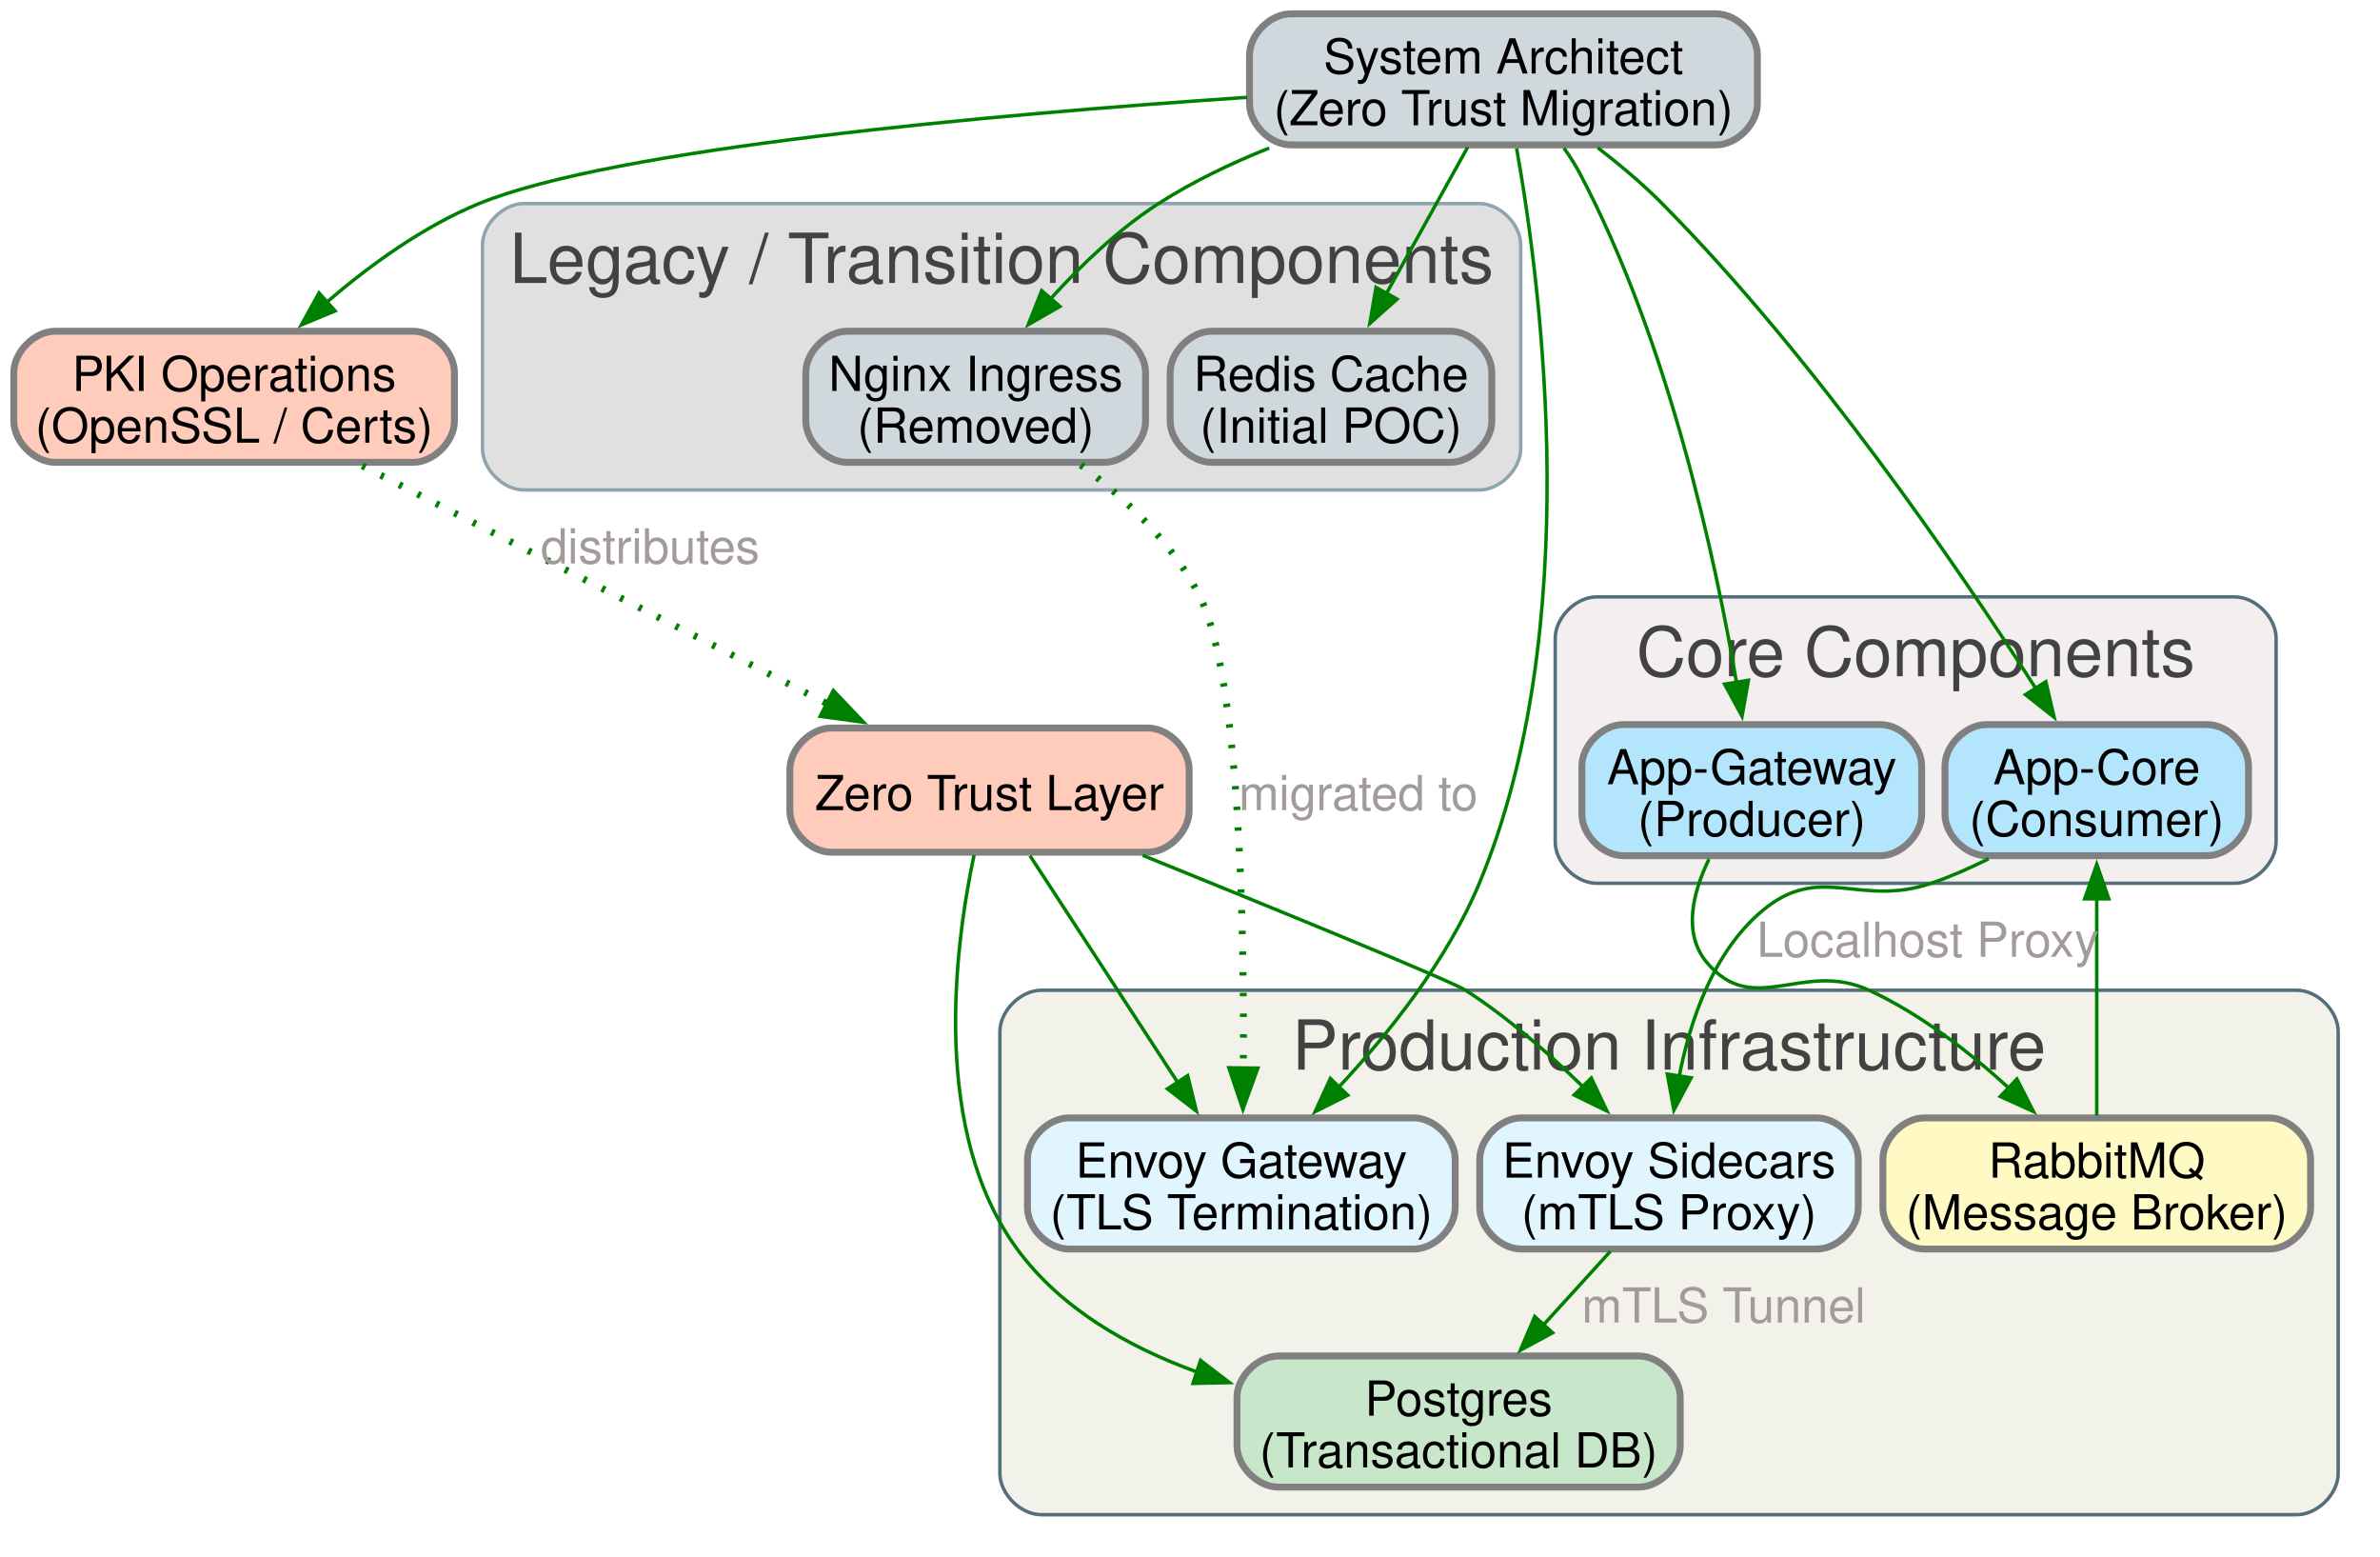
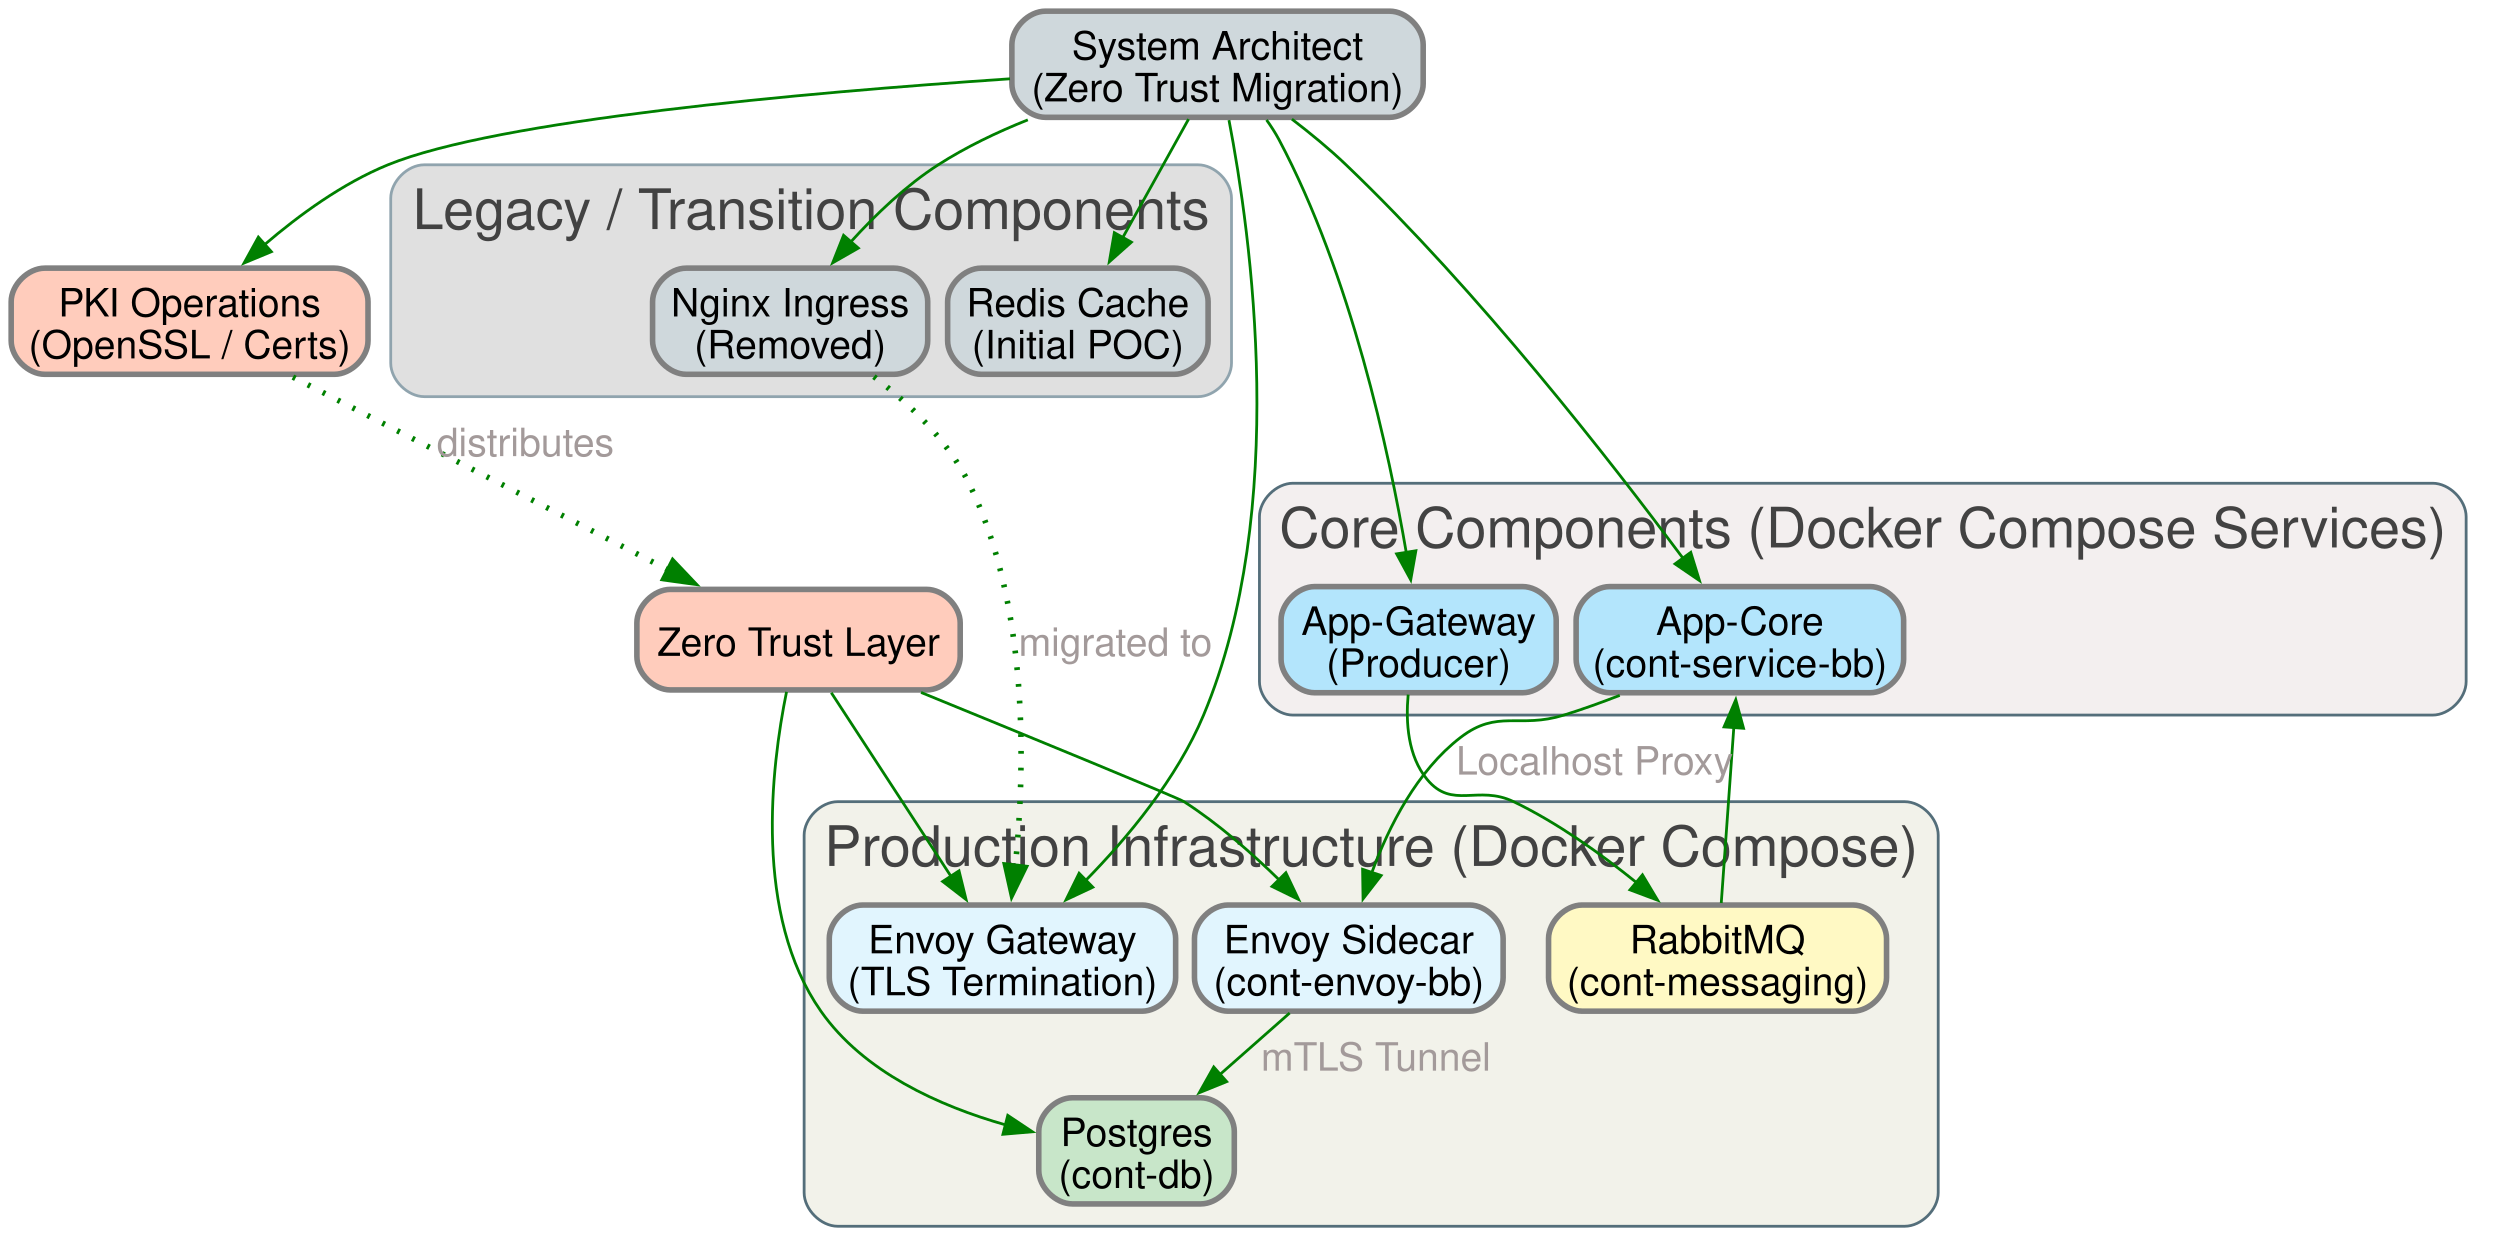
- <svg xmlns="http://www.w3.org/2000/svg" width="690pt" height="451pt" viewBox="0.00 0.00 690.00 451.00">
+ <svg xmlns="http://www.w3.org/2000/svg" width="895pt" height="451pt" viewBox="0.00 0.00 895.00 451.00">
  <g id="graph0" class="graph" transform="scale(1 1) rotate(0) translate(4 447)">
    <g id="clust1" class="cluster">
      <path fill="#e0e0e0" stroke="#90a4ae" d="M147.88,-305C147.88,-305 424.88,-305 424.88,-305 430.88,-305 436.88,-311 436.88,-317 436.88,-317 436.88,-376 436.88,-376 436.88,-382 430.88,-388 424.88,-388 424.88,-388 147.88,-388 147.88,-388 141.88,-388 135.88,-382 135.88,-376 135.88,-376 135.88,-317 135.88,-317 135.88,-311 141.88,-305 147.88,-305" />
      <text xml:space="preserve" text-anchor="middle" x="286.38" y="-365" font-family="Helvetica,sans-Serif" font-size="20.00" fill="#424242">Legacy / Transition Components</text>
    </g>
    <g id="clust2" class="cluster">
-       <path fill="#f2f2ea" stroke="#546e7a" d="M297.88,-8C297.88,-8 661.88,-8 661.88,-8 667.88,-8 673.88,-14 673.88,-20 673.88,-20 673.88,-148 673.88,-148 673.88,-154 667.88,-160 661.88,-160 661.88,-160 297.88,-160 297.88,-160 291.88,-160 285.88,-154 285.88,-148 285.88,-148 285.88,-20 285.88,-20 285.88,-14 291.88,-8 297.88,-8" />
-       <text xml:space="preserve" text-anchor="middle" x="479.88" y="-137" font-family="Helvetica,sans-Serif" font-size="20.00" fill="#424242">Production Infrastructure</text>
+       <path fill="#f2f2ea" stroke="#546e7a" d="M295.88,-8C295.88,-8 677.88,-8 677.88,-8 683.88,-8 689.88,-14 689.88,-20 689.88,-20 689.88,-148 689.88,-148 689.88,-154 683.88,-160 677.88,-160 677.88,-160 295.88,-160 295.88,-160 289.88,-160 283.88,-154 283.88,-148 283.88,-148 283.88,-20 283.88,-20 283.88,-14 289.88,-8 295.88,-8" />
+       <text xml:space="preserve" text-anchor="middle" x="486.88" y="-137" font-family="Helvetica,sans-Serif" font-size="20.00" fill="#424242">Production Infrastructure (Docker Compose)</text>
    </g>
    <g id="clust3" class="cluster">
-       <path fill="#f3efef" stroke="#546e7a" d="M458.88,-191C458.88,-191 643.88,-191 643.88,-191 649.88,-191 655.88,-197 655.88,-203 655.88,-203 655.88,-262 655.88,-262 655.88,-268 649.88,-274 643.88,-274 643.88,-274 458.88,-274 458.88,-274 452.88,-274 446.88,-268 446.88,-262 446.88,-262 446.88,-203 446.88,-203 446.88,-197 452.88,-191 458.88,-191" />
-       <text xml:space="preserve" text-anchor="middle" x="551.38" y="-251" font-family="Helvetica,sans-Serif" font-size="20.00" fill="#424242">Core Components</text>
+       <path fill="#f3efef" stroke="#546e7a" d="M458.88,-191C458.88,-191 866.88,-191 866.88,-191 872.88,-191 878.88,-197 878.88,-203 878.88,-203 878.88,-262 878.88,-262 878.88,-268 872.88,-274 866.88,-274 866.88,-274 458.88,-274 458.88,-274 452.88,-274 446.88,-268 446.88,-262 446.88,-262 446.88,-203 446.88,-203 446.88,-197 452.88,-191 458.88,-191" />
+       <text xml:space="preserve" text-anchor="middle" x="662.88" y="-251" font-family="Helvetica,sans-Serif" font-size="20.00" fill="#424242">Core Components (Docker Compose Services)</text>
    </g>
    <g id="node1" class="node">
      <path fill="#cfd8dc" stroke="Grey" stroke-width="2" d="M493.5,-443C493.5,-443 370.25,-443 370.25,-443 364.25,-443 358.25,-437 358.25,-431 358.25,-431 358.25,-417 358.25,-417 358.25,-411 364.25,-405 370.25,-405 370.25,-405 493.5,-405 493.5,-405 499.5,-405 505.5,-411 505.5,-417 505.5,-417 505.5,-431 505.5,-431 505.5,-437 499.5,-443 493.5,-443" />
      <text xml:space="preserve" text-anchor="middle" x="431.88" y="-425.7" font-family="Helvetica,sans-Serif" font-size="14.00">System Architect</text>
      <text xml:space="preserve" text-anchor="middle" x="431.88" y="-410.7" font-family="Helvetica,sans-Serif" font-size="14.00">(Zero Trust Migration)</text>
    </g>
    <g id="node2" class="node">
      <path fill="#ffccbc" stroke="Grey" stroke-width="2" d="M115.75,-351C115.75,-351 12,-351 12,-351 6,-351 0,-345 0,-339 0,-339 0,-325 0,-325 0,-319 6,-313 12,-313 12,-313 115.75,-313 115.75,-313 121.75,-313 127.75,-319 127.75,-325 127.75,-325 127.75,-339 127.75,-339 127.75,-345 121.75,-351 115.75,-351" />
      <text xml:space="preserve" text-anchor="middle" x="63.88" y="-333.7" font-family="Helvetica,sans-Serif" font-size="14.00">PKI Operations</text>
      <text xml:space="preserve" text-anchor="middle" x="63.88" y="-318.7" font-family="Helvetica,sans-Serif" font-size="14.00">(OpenSSL / Certs)</text>
    </g>
    <g id="edge9" class="edge">
      <path fill="none" stroke="Green" d="M357.58,-418.79C283.07,-413.77 173.92,-403.97 134.88,-388 118.73,-381.4 103.14,-370.07 90.7,-359.4" />
      <polygon fill="Green" stroke="Green" points="93.15,-356.89 83.37,-352.83 88.49,-362.11 93.15,-356.89" />
    </g>
    <g id="node3" class="node">
      <path fill="#cfd8dc" stroke="Grey" stroke-width="2" d="M316.12,-351C316.12,-351 241.62,-351 241.62,-351 235.62,-351 229.62,-345 229.62,-339 229.62,-339 229.62,-325 229.62,-325 229.62,-319 235.62,-313 241.62,-313 241.62,-313 316.12,-313 316.12,-313 322.12,-313 328.12,-319 328.12,-325 328.12,-325 328.12,-339 328.12,-339 328.12,-345 322.12,-351 316.12,-351" />
      <text xml:space="preserve" text-anchor="middle" x="278.88" y="-333.7" font-family="Helvetica,sans-Serif" font-size="14.00">Nginx Ingress</text>
      <text xml:space="preserve" text-anchor="middle" x="278.88" y="-318.7" font-family="Helvetica,sans-Serif" font-size="14.00">(Removed)</text>
    </g>
    <g id="edge10" class="edge">
      <path fill="none" stroke="Green" d="M363.96,-404.09C352.81,-399.64 341.71,-394.31 331.88,-388 320.34,-380.6 309.48,-370.21 300.63,-360.45" />
      <polygon fill="Green" stroke="Green" points="303.29,-358.18 294.1,-352.91 298,-362.76 303.29,-358.18" />
    </g>
    <g id="node4" class="node">
      <path fill="#cfd8dc" stroke="Grey" stroke-width="2" d="M416.5,-351C416.5,-351 347.25,-351 347.25,-351 341.25,-351 335.25,-345 335.25,-339 335.25,-339 335.25,-325 335.25,-325 335.25,-319 341.25,-313 347.25,-313 347.25,-313 416.5,-313 416.5,-313 422.5,-313 428.5,-319 428.5,-325 428.5,-325 428.5,-339 428.5,-339 428.5,-345 422.5,-351 416.5,-351" />
      <text xml:space="preserve" text-anchor="middle" x="381.88" y="-333.7" font-family="Helvetica,sans-Serif" font-size="14.00">Redis Cache</text>
      <text xml:space="preserve" text-anchor="middle" x="381.88" y="-318.7" font-family="Helvetica,sans-Serif" font-size="14.00">(Initial POC)</text>
    </g>
    <g id="edge11" class="edge">
      <path fill="none" stroke="Green" d="M421.51,-404.35C414.72,-392.13 405.7,-375.89 397.98,-362" />
      <polygon fill="Green" stroke="Green" points="401.04,-360.3 393.13,-353.26 394.93,-363.7 401.04,-360.3" />
    </g>
    <g id="node5" class="node">
-       <path fill="#e1f5fe" stroke="Grey" stroke-width="2" d="M405.88,-123C405.88,-123 305.88,-123 305.88,-123 299.88,-123 293.88,-117 293.88,-111 293.88,-111 293.88,-97 293.88,-97 293.88,-91 299.88,-85 305.88,-85 305.88,-85 405.88,-85 405.88,-85 411.88,-85 417.88,-91 417.88,-97 417.88,-97 417.88,-111 417.88,-111 417.88,-117 411.88,-123 405.88,-123" />
-       <text xml:space="preserve" text-anchor="middle" x="355.88" y="-105.7" font-family="Helvetica,sans-Serif" font-size="14.00">Envoy Gateway</text>
-       <text xml:space="preserve" text-anchor="middle" x="355.88" y="-90.7" font-family="Helvetica,sans-Serif" font-size="14.00">(TLS Termination)</text>
+       <path fill="#e1f5fe" stroke="Grey" stroke-width="2" d="M404.88,-123C404.88,-123 304.88,-123 304.88,-123 298.88,-123 292.88,-117 292.88,-111 292.88,-111 292.88,-97 292.88,-97 292.88,-91 298.88,-85 304.88,-85 304.88,-85 404.88,-85 404.88,-85 410.88,-85 416.88,-91 416.88,-97 416.88,-97 416.88,-111 416.88,-111 416.88,-117 410.88,-123 404.88,-123" />
+       <text xml:space="preserve" text-anchor="middle" x="354.88" y="-105.7" font-family="Helvetica,sans-Serif" font-size="14.00">Envoy Gateway</text>
+       <text xml:space="preserve" text-anchor="middle" x="354.88" y="-90.7" font-family="Helvetica,sans-Serif" font-size="14.00">(TLS Termination)</text>
    </g>
    <g id="edge12" class="edge">
-       <path fill="none" stroke="Green" d="M435.69,-404.01C442.97,-363.16 455.57,-264.65 424.88,-191 415.62,-168.79 398.81,-147.65 384.1,-131.89" />
-       <polygon fill="Green" stroke="Green" points="386.73,-129.57 377.26,-124.8 381.69,-134.43 386.73,-129.57" />
+       <path fill="none" stroke="Green" d="M435.97,-404C443.83,-363.12 457.69,-264.58 426.88,-191 417.39,-168.36 399.8,-147.17 384.38,-131.49" />
+       <polygon fill="Green" stroke="Green" points="387.23,-129.38 377.64,-124.87 382.32,-134.38 387.23,-129.38" />
    </g>
    <g id="node9" class="node">
      <path fill="#b3e5fc" stroke="Grey" stroke-width="2" d="M541.12,-237C541.12,-237 466.62,-237 466.62,-237 460.62,-237 454.62,-231 454.62,-225 454.62,-225 454.62,-211 454.62,-211 454.62,-205 460.62,-199 466.62,-199 466.62,-199 541.12,-199 541.12,-199 547.12,-199 553.12,-205 553.12,-211 553.12,-211 553.12,-225 553.12,-225 553.12,-231 547.12,-237 541.12,-237" />
      <text xml:space="preserve" text-anchor="middle" x="503.88" y="-219.7" font-family="Helvetica,sans-Serif" font-size="14.00">App-Gateway</text>
      <text xml:space="preserve" text-anchor="middle" x="503.88" y="-204.7" font-family="Helvetica,sans-Serif" font-size="14.00">(Producer)</text>
    </g>
    <g id="edge13" class="edge">
      <path fill="none" stroke="Green" d="M449.42,-404.07C451.07,-401.78 452.6,-399.4 453.88,-397 479.61,-348.52 493.27,-285.39 499.51,-248.81" />
      <polygon fill="Green" stroke="Green" points="502.89,-249.84 501.04,-239.41 495.98,-248.72 502.89,-249.84" />
    </g>
    <g id="node10" class="node">
-       <path fill="#b3e5fc" stroke="Grey" stroke-width="2" d="M635.88,-237C635.88,-237 571.88,-237 571.88,-237 565.88,-237 559.88,-231 559.88,-225 559.88,-225 559.88,-211 559.88,-211 559.88,-205 565.88,-199 571.88,-199 571.88,-199 635.88,-199 635.88,-199 641.88,-199 647.88,-205 647.88,-211 647.88,-211 647.88,-225 647.88,-225 647.88,-231 641.88,-237 635.88,-237" />
-       <text xml:space="preserve" text-anchor="middle" x="603.88" y="-219.7" font-family="Helvetica,sans-Serif" font-size="14.00">App-Core</text>
-       <text xml:space="preserve" text-anchor="middle" x="603.88" y="-204.7" font-family="Helvetica,sans-Serif" font-size="14.00">(Consumer)</text>
+       <path fill="#b3e5fc" stroke="Grey" stroke-width="2" d="M665.5,-237C665.5,-237 572.25,-237 572.25,-237 566.25,-237 560.25,-231 560.25,-225 560.25,-225 560.25,-211 560.25,-211 560.25,-205 566.25,-199 572.25,-199 572.25,-199 665.5,-199 665.5,-199 671.5,-199 677.5,-205 677.5,-211 677.5,-211 677.5,-225 677.5,-225 677.5,-231 671.5,-237 665.5,-237" />
+       <text xml:space="preserve" text-anchor="middle" x="618.88" y="-219.7" font-family="Helvetica,sans-Serif" font-size="14.00">App-Core</text>
+       <text xml:space="preserve" text-anchor="middle" x="618.88" y="-204.7" font-family="Helvetica,sans-Serif" font-size="14.00">(cont-service-bb)</text>
    </g>
    <g id="edge14" class="edge">
-       <path fill="none" stroke="Green" d="M459.2,-404.21C465.62,-399.26 472.23,-393.7 477.88,-388 522.06,-343.39 563.61,-282.67 586.21,-247.47" />
-       <polygon fill="Green" stroke="Green" points="589.12,-249.42 591.53,-239.11 583.21,-245.67 589.12,-249.42" />
+       <path fill="none" stroke="Green" d="M458.5,-404.35C465.07,-399.32 471.93,-393.69 477.88,-388 525.34,-342.62 572.61,-282.02 598.57,-247.07" />
+       <polygon fill="Green" stroke="Green" points="601.29,-249.27 604.41,-239.15 595.66,-245.12 601.29,-249.27" />
    </g>
    <g id="node11" class="node">
-       <path fill="#ffccbc" stroke="Grey" stroke-width="2" d="M328.75,-236C328.75,-236 237,-236 237,-236 231,-236 225,-230 225,-224 225,-224 225,-212 225,-212 225,-206 231,-200 237,-200 237,-200 328.75,-200 328.75,-200 334.75,-200 340.75,-206 340.75,-212 340.75,-212 340.75,-224 340.75,-224 340.75,-230 334.75,-236 328.75,-236" />
-       <text xml:space="preserve" text-anchor="middle" x="282.88" y="-212.2" font-family="Helvetica,sans-Serif" font-size="14.00">Zero Trust Layer</text>
+       <path fill="#ffccbc" stroke="Grey" stroke-width="2" d="M327.75,-236C327.75,-236 236,-236 236,-236 230,-236 224,-230 224,-224 224,-224 224,-212 224,-212 224,-206 230,-200 236,-200 236,-200 327.75,-200 327.75,-200 333.75,-200 339.75,-206 339.75,-212 339.75,-212 339.75,-224 339.75,-224 339.75,-230 333.75,-236 327.75,-236" />
+       <text xml:space="preserve" text-anchor="middle" x="281.88" y="-212.2" font-family="Helvetica,sans-Serif" font-size="14.00">Zero Trust Layer</text>
    </g>
    <g id="edge8" class="edge">
-       <path fill="none" stroke="Green" stroke-width="2" stroke-dasharray="1,5" d="M101.03,-312C138.35,-292.91 195.96,-263.45 236.31,-242.81" />
-       <polygon fill="Green" stroke="Green" stroke-width="2" points="237.71,-246.03 245.02,-238.36 234.53,-239.79 237.71,-246.03" />
-       <text xml:space="preserve" text-anchor="middle" x="184.51" y="-283.7" font-family="Helvetica,sans-Serif" font-size="14.00" fill="#a39a9a">distributes</text>
+       <path fill="none" stroke="Green" stroke-width="2" stroke-dasharray="1,5" d="M100.86,-312C138,-292.91 195.36,-263.45 235.52,-242.81" />
+       <polygon fill="Green" stroke="Green" stroke-width="2" points="236.89,-246.05 244.19,-238.36 233.69,-239.82 236.89,-246.05" />
+       <text xml:space="preserve" text-anchor="middle" x="184.1" y="-283.7" font-family="Helvetica,sans-Serif" font-size="14.00" fill="#a39a9a">distributes</text>
    </g>
    <g id="edge15" class="edge">
-       <path fill="none" stroke="Green" stroke-width="2" stroke-dasharray="1,5" d="M309.32,-312.24C322.3,-302.53 336.2,-289.46 343.88,-274 355.45,-250.69 356.76,-178.88 356.46,-136.74" />
-       <polygon fill="Green" stroke="Green" stroke-width="2" points="359.96,-136.94 356.35,-126.98 352.96,-137.02 359.96,-136.94" />
-       <text xml:space="preserve" text-anchor="middle" x="389.8" y="-212.2" font-family="Helvetica,sans-Serif" font-size="14.00" fill="#a39a9a">migrated to</text>
+       <path fill="none" stroke="Green" stroke-width="2" stroke-dasharray="1,5" d="M308.86,-312.15C321.64,-302.42 335.32,-289.35 342.88,-274 364.42,-230.19 363.07,-172.15 359.46,-136.75" />
+       <polygon fill="Green" stroke="Green" stroke-width="2" points="362.95,-136.46 358.3,-126.94 356,-137.28 362.95,-136.46" />
+       <text xml:space="preserve" text-anchor="middle" x="395.32" y="-212.2" font-family="Helvetica,sans-Serif" font-size="14.00" fill="#a39a9a">migrated to</text>
    </g>
    <g id="node6" class="node">
-       <path fill="#e1f5fe" stroke="Grey" stroke-width="2" d="M522.75,-123C522.75,-123 437,-123 437,-123 431,-123 425,-117 425,-111 425,-111 425,-97 425,-97 425,-91 431,-85 437,-85 437,-85 522.75,-85 522.75,-85 528.75,-85 534.75,-91 534.75,-97 534.75,-97 534.75,-111 534.75,-111 534.75,-117 528.75,-123 522.75,-123" />
-       <text xml:space="preserve" text-anchor="middle" x="479.88" y="-105.7" font-family="Helvetica,sans-Serif" font-size="14.00">Envoy Sidecars</text>
-       <text xml:space="preserve" text-anchor="middle" x="479.88" y="-90.7" font-family="Helvetica,sans-Serif" font-size="14.00">(mTLS Proxy)</text>
+       <path fill="#e1f5fe" stroke="Grey" stroke-width="2" d="M522.12,-123C522.12,-123 435.62,-123 435.62,-123 429.62,-123 423.62,-117 423.62,-111 423.62,-111 423.62,-97 423.62,-97 423.62,-91 429.62,-85 435.62,-85 435.62,-85 522.12,-85 522.12,-85 528.12,-85 534.12,-91 534.12,-97 534.12,-97 534.12,-111 534.12,-111 534.12,-117 528.12,-123 522.12,-123" />
+       <text xml:space="preserve" text-anchor="middle" x="478.88" y="-105.7" font-family="Helvetica,sans-Serif" font-size="14.00">Envoy Sidecar</text>
+       <text xml:space="preserve" text-anchor="middle" x="478.88" y="-90.7" font-family="Helvetica,sans-Serif" font-size="14.00">(cont-envoy-bb)</text>
    </g>
    <g id="node8" class="node">
-       <path fill="#c8e6c9" stroke="Grey" stroke-width="2" d="M471.12,-54C471.12,-54 366.62,-54 366.62,-54 360.62,-54 354.62,-48 354.62,-42 354.62,-42 354.62,-28 354.62,-28 354.62,-22 360.62,-16 366.62,-16 366.62,-16 471.12,-16 471.12,-16 477.12,-16 483.12,-22 483.12,-28 483.12,-28 483.12,-42 483.12,-42 483.12,-48 477.12,-54 471.12,-54" />
-       <text xml:space="preserve" text-anchor="middle" x="418.88" y="-36.7" font-family="Helvetica,sans-Serif" font-size="14.00">Postgres</text>
-       <text xml:space="preserve" text-anchor="middle" x="418.88" y="-21.7" font-family="Helvetica,sans-Serif" font-size="14.00">(Transactional DB)</text>
+       <path fill="#c8e6c9" stroke="Grey" stroke-width="2" d="M425.88,-54C425.88,-54 379.88,-54 379.88,-54 373.88,-54 367.88,-48 367.88,-42 367.88,-42 367.88,-28 367.88,-28 367.88,-22 373.88,-16 379.88,-16 379.88,-16 425.88,-16 425.88,-16 431.88,-16 437.88,-22 437.88,-28 437.88,-28 437.88,-42 437.88,-42 437.88,-48 431.88,-54 425.88,-54" />
+       <text xml:space="preserve" text-anchor="middle" x="402.88" y="-36.7" font-family="Helvetica,sans-Serif" font-size="14.00">Postgres</text>
+       <text xml:space="preserve" text-anchor="middle" x="402.88" y="-21.7" font-family="Helvetica,sans-Serif" font-size="14.00">(cont-db)</text>
    </g>
    <g id="edge4" class="edge">
-       <path fill="none" stroke="Green" d="M462.88,-84.34C456.8,-77.66 449.82,-69.99 443.24,-62.76" />
-       <polygon fill="Green" stroke="Green" points="446.12,-60.72 436.79,-55.68 440.94,-65.43 446.12,-60.72" />
-       <text xml:space="preserve" text-anchor="middle" x="495.71" y="-63.7" font-family="Helvetica,sans-Serif" font-size="14.00" fill="#a39a9a">mTLS Tunnel</text>
+       <path fill="none" stroke="Green" d="M457.7,-84.34C449.95,-77.5 441.02,-69.62 432.64,-62.24" />
+       <polygon fill="Green" stroke="Green" points="435.15,-59.78 425.33,-55.8 430.52,-65.03 435.15,-59.78" />
+       <text xml:space="preserve" text-anchor="middle" x="488.56" y="-63.7" font-family="Helvetica,sans-Serif" font-size="14.00" fill="#a39a9a">mTLS Tunnel</text>
    </g>
    <g id="node7" class="node">
-       <path fill="#fff9c4" stroke="Grey" stroke-width="2" d="M653.88,-123C653.88,-123 553.88,-123 553.88,-123 547.88,-123 541.88,-117 541.88,-111 541.88,-111 541.88,-97 541.88,-97 541.88,-91 547.88,-85 553.88,-85 553.88,-85 653.88,-85 653.88,-85 659.88,-85 665.88,-91 665.88,-97 665.88,-97 665.88,-111 665.88,-111 665.88,-117 659.88,-123 653.88,-123" />
-       <text xml:space="preserve" text-anchor="middle" x="603.88" y="-105.7" font-family="Helvetica,sans-Serif" font-size="14.00">RabbitMQ</text>
-       <text xml:space="preserve" text-anchor="middle" x="603.88" y="-90.7" font-family="Helvetica,sans-Serif" font-size="14.00">(Message Broker)</text>
+       <path fill="#fff9c4" stroke="Grey" stroke-width="2" d="M659.38,-123C659.38,-123 562.38,-123 562.38,-123 556.38,-123 550.38,-117 550.38,-111 550.38,-111 550.38,-97 550.38,-97 550.38,-91 556.38,-85 562.38,-85 562.38,-85 659.38,-85 659.38,-85 665.38,-85 671.38,-91 671.38,-97 671.38,-97 671.38,-111 671.38,-111 671.38,-117 665.38,-123 659.38,-123" />
+       <text xml:space="preserve" text-anchor="middle" x="610.88" y="-105.7" font-family="Helvetica,sans-Serif" font-size="14.00">RabbitMQ</text>
+       <text xml:space="preserve" text-anchor="middle" x="610.88" y="-90.7" font-family="Helvetica,sans-Serif" font-size="14.00">(cont-messaging)</text>
    </g>
    <g id="edge2" class="edge">
-       <path fill="none" stroke="Green" d="M603.88,-123.72C603.88,-140.87 603.88,-166.56 603.88,-186.64" />
-       <polygon fill="Green" stroke="Green" points="600.38,-186.49 603.88,-196.49 607.38,-186.49 600.38,-186.49" />
+       <path fill="none" stroke="Green" d="M612.21,-123.72C613.44,-140.87 615.27,-166.56 616.71,-186.64" />
+       <polygon fill="Green" stroke="Green" points="613.21,-186.77 617.41,-196.49 620.19,-186.27 613.21,-186.77" />
    </g>
    <g id="edge1" class="edge">
-       <path fill="none" stroke="Green" d="M491.46,-198C486.67,-188.1 483.84,-176.34 490.88,-168 504.54,-151.81 518.63,-168.87 537.88,-160 552.77,-153.14 567.05,-142.02 578.49,-131.57" />
-       <polygon fill="Green" stroke="Green" points="580.73,-134.27 585.55,-124.84 575.9,-129.21 580.73,-134.27" />
+       <path fill="none" stroke="Green" d="M500.12,-198.33C499.21,-188.28 500.04,-176.28 506.88,-168 515.93,-157.02 525.06,-166.18 537.88,-160 553.52,-152.46 569.13,-141.32 581.87,-131.03" />
+       <polygon fill="Green" stroke="Green" points="584,-133.81 589.44,-124.72 579.52,-128.43 584,-133.81" />
    </g>
    <g id="edge3" class="edge">
-       <path fill="none" stroke="Green" d="M572.54,-198.11C567.12,-195.4 561.44,-192.9 555.88,-191 534.99,-183.87 523.76,-197.21 506.88,-183 492.71,-171.08 485.97,-151.33 482.76,-134.68" />
-       <polygon fill="Green" stroke="Green" points="486.29,-134.62 481.29,-125.28 479.38,-135.71 486.29,-134.62" />
-       <text xml:space="preserve" text-anchor="middle" x="554.88" y="-169.7" font-family="Helvetica,sans-Serif" font-size="14.00" fill="#a39a9a">Localhost Proxy</text>
+       <path fill="none" stroke="Green" d="M575.87,-198.06C569.24,-195.49 562.43,-193.04 555.88,-191 539.81,-185.99 532.22,-193.25 518.88,-183 503.28,-171.02 493.24,-151.27 487.12,-134.64" />
+       <polygon fill="Green" stroke="Green" points="490.45,-133.57 483.97,-125.2 483.81,-135.79 490.45,-133.57" />
+       <text xml:space="preserve" text-anchor="middle" x="566.88" y="-169.7" font-family="Helvetica,sans-Serif" font-size="14.00" fill="#a39a9a">Localhost Proxy</text>
    </g>
    <g id="edge5" class="edge">
-       <path fill="none" stroke="Green" d="M294.6,-199.01C306.17,-181.26 324.03,-153.86 337.48,-133.22" />
-       <polygon fill="Green" stroke="Green" points="340.33,-135.25 342.86,-124.96 334.47,-131.43 340.33,-135.25" />
+       <path fill="none" stroke="Green" d="M293.6,-199.01C305.17,-181.26 323.03,-153.86 336.48,-133.22" />
+       <polygon fill="Green" stroke="Green" points="339.33,-135.25 341.86,-124.96 333.47,-131.43 339.33,-135.25" />
    </g>
    <g id="edge6" class="edge">
-       <path fill="none" stroke="Green" d="M327.28,-199.1C365.98,-183.43 416.61,-162.74 420.88,-160 433.12,-152.14 445.14,-141.59 455.11,-131.85" />
-       <polygon fill="Green" stroke="Green" points="457.34,-134.56 461.89,-124.99 452.37,-129.64 457.34,-134.56" />
+       <path fill="none" stroke="Green" d="M325.74,-199.1C365.33,-182.91 417.71,-161.39 419.88,-160 432.12,-152.14 444.14,-141.59 454.11,-131.85" />
+       <polygon fill="Green" stroke="Green" points="456.34,-134.56 460.89,-124.99 451.37,-129.64 456.34,-134.56" />
    </g>
    <g id="edge7" class="edge">
-       <path fill="none" stroke="Green" d="M278.39,-199.19C272.61,-171.77 266.03,-118.88 290.88,-85 303.52,-67.76 323.06,-56.59 343.09,-49.34" />
-       <polygon fill="Green" stroke="Green" points="344.05,-52.71 352.46,-46.28 341.87,-46.06 344.05,-52.71" />
+       <path fill="none" stroke="Green" d="M277.58,-199.32C272.04,-172.08 265.77,-119.41 289.88,-85 305.13,-63.23 332.21,-51.05 356.04,-44.28" />
+       <polygon fill="Green" stroke="Green" points="356.78,-47.7 365.59,-41.83 355.04,-40.92 356.78,-47.7" />
    </g>
  </g>
</svg>
